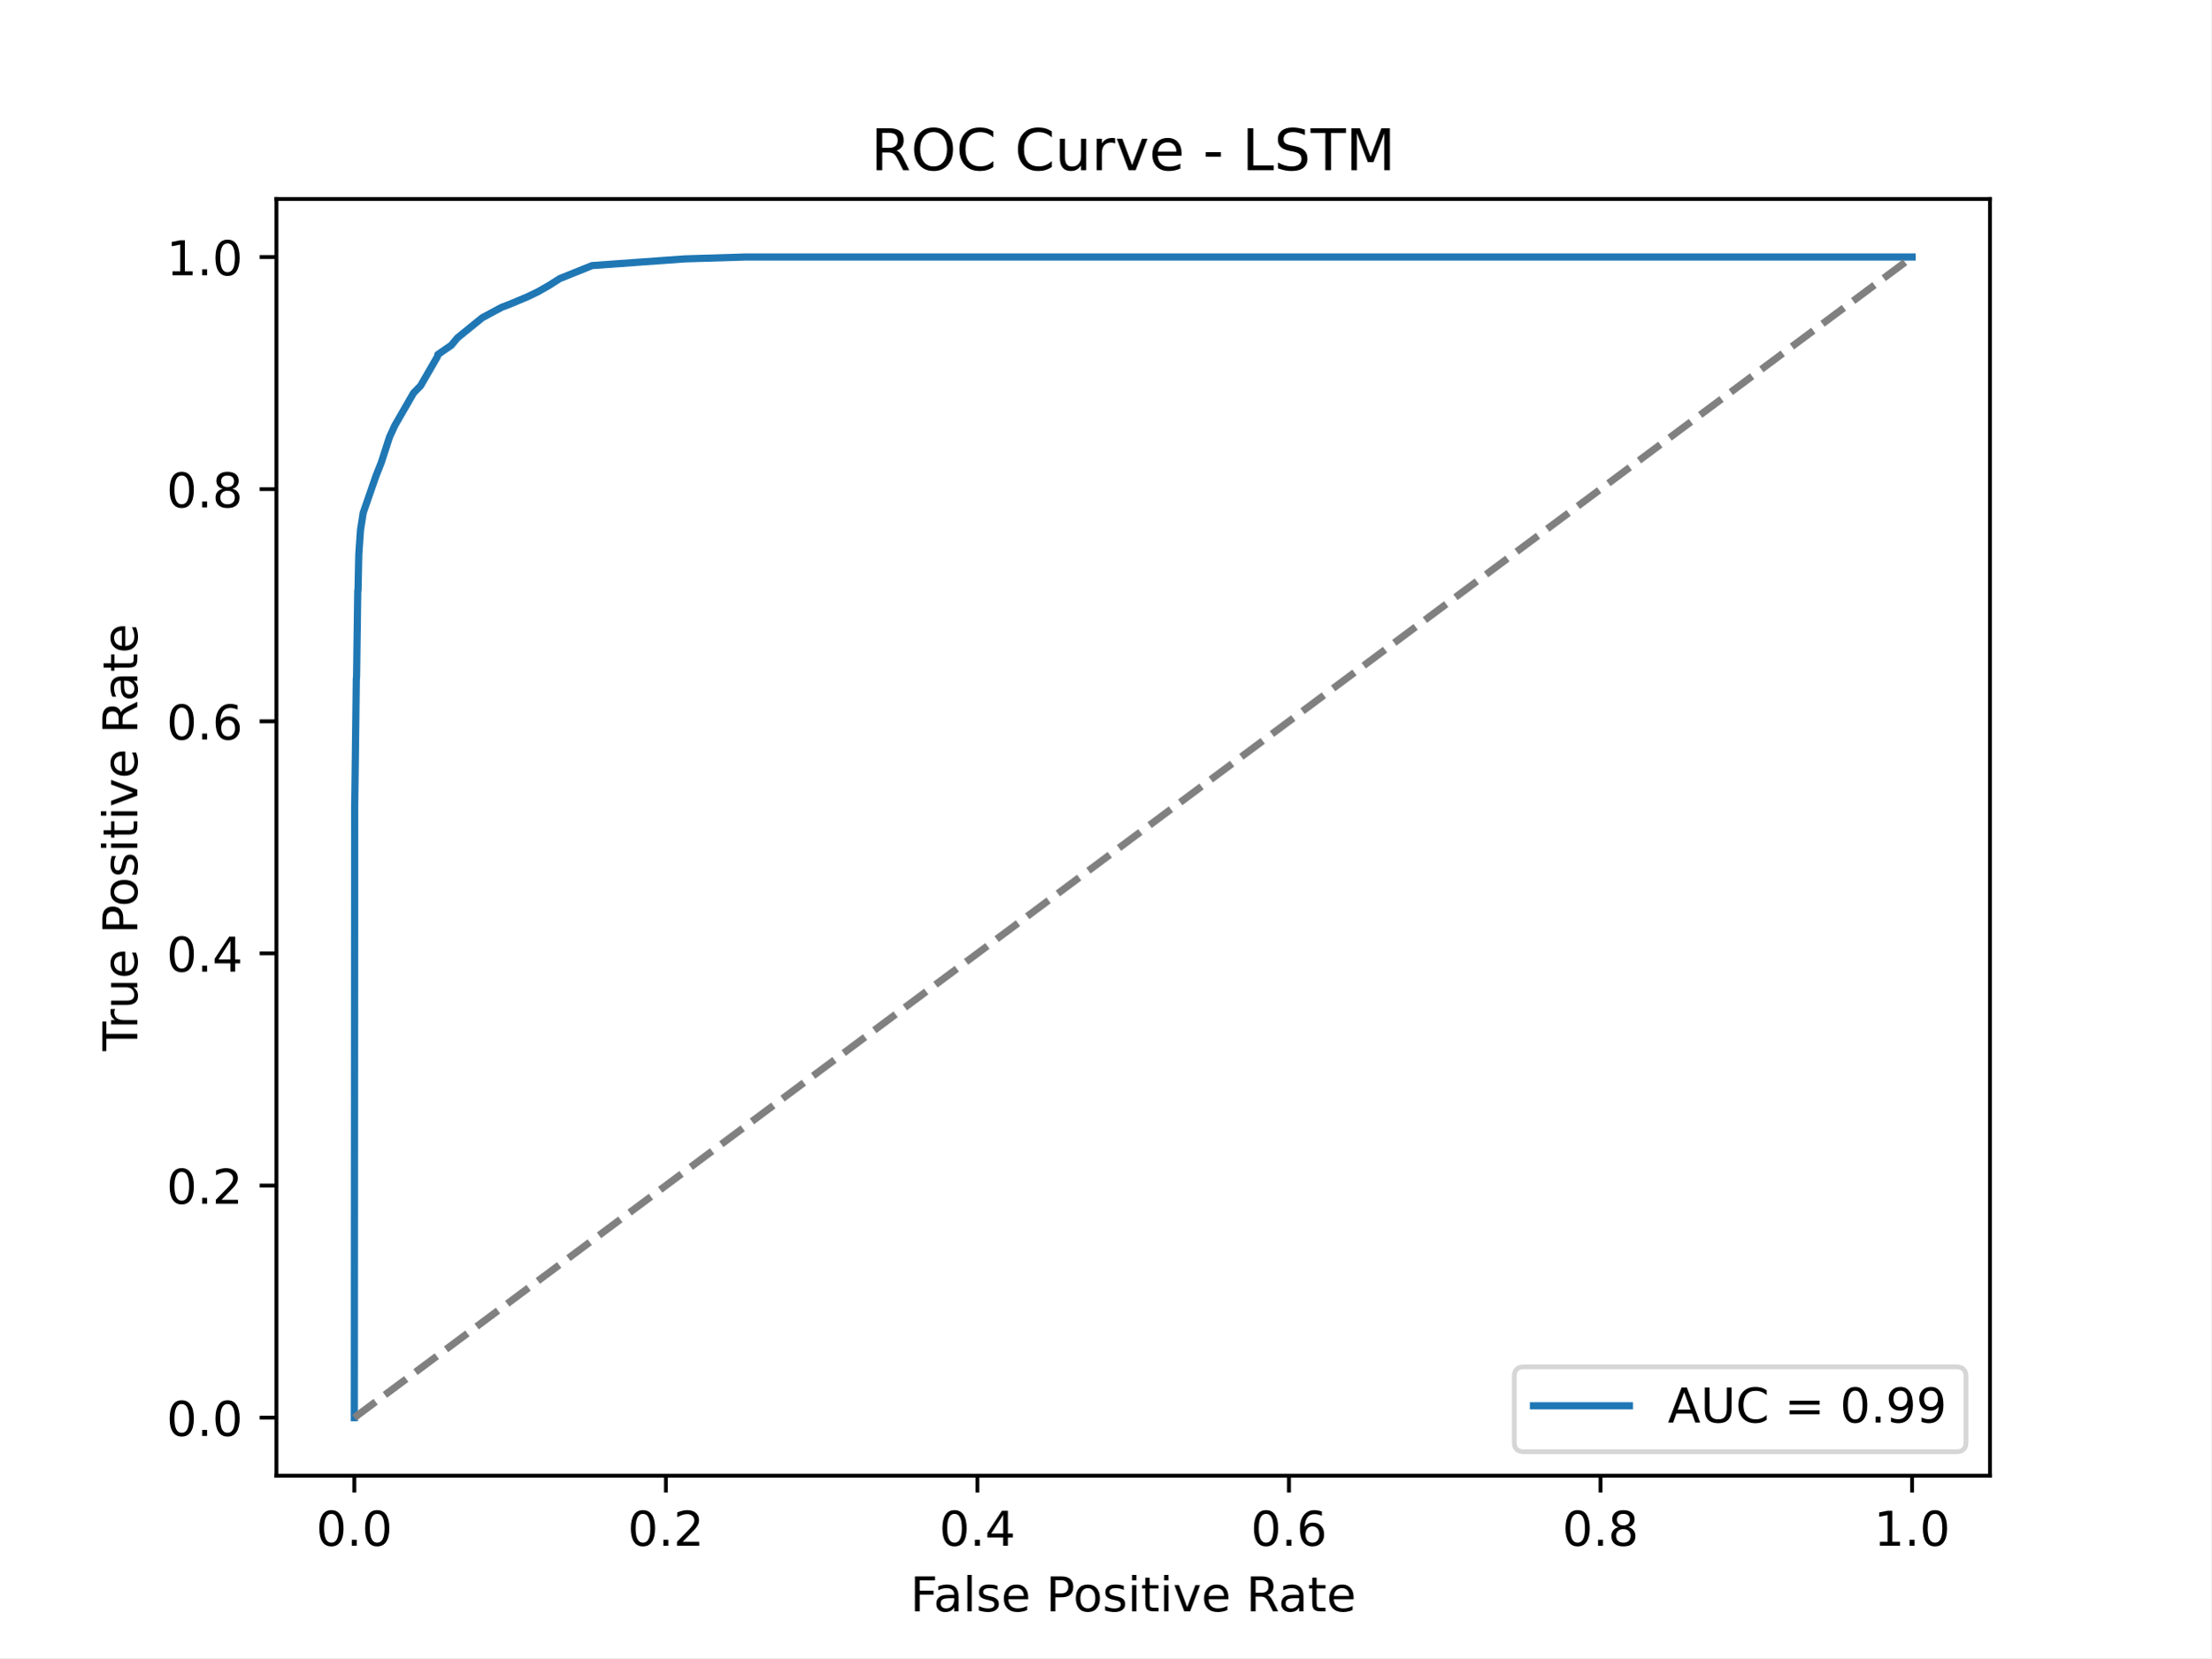
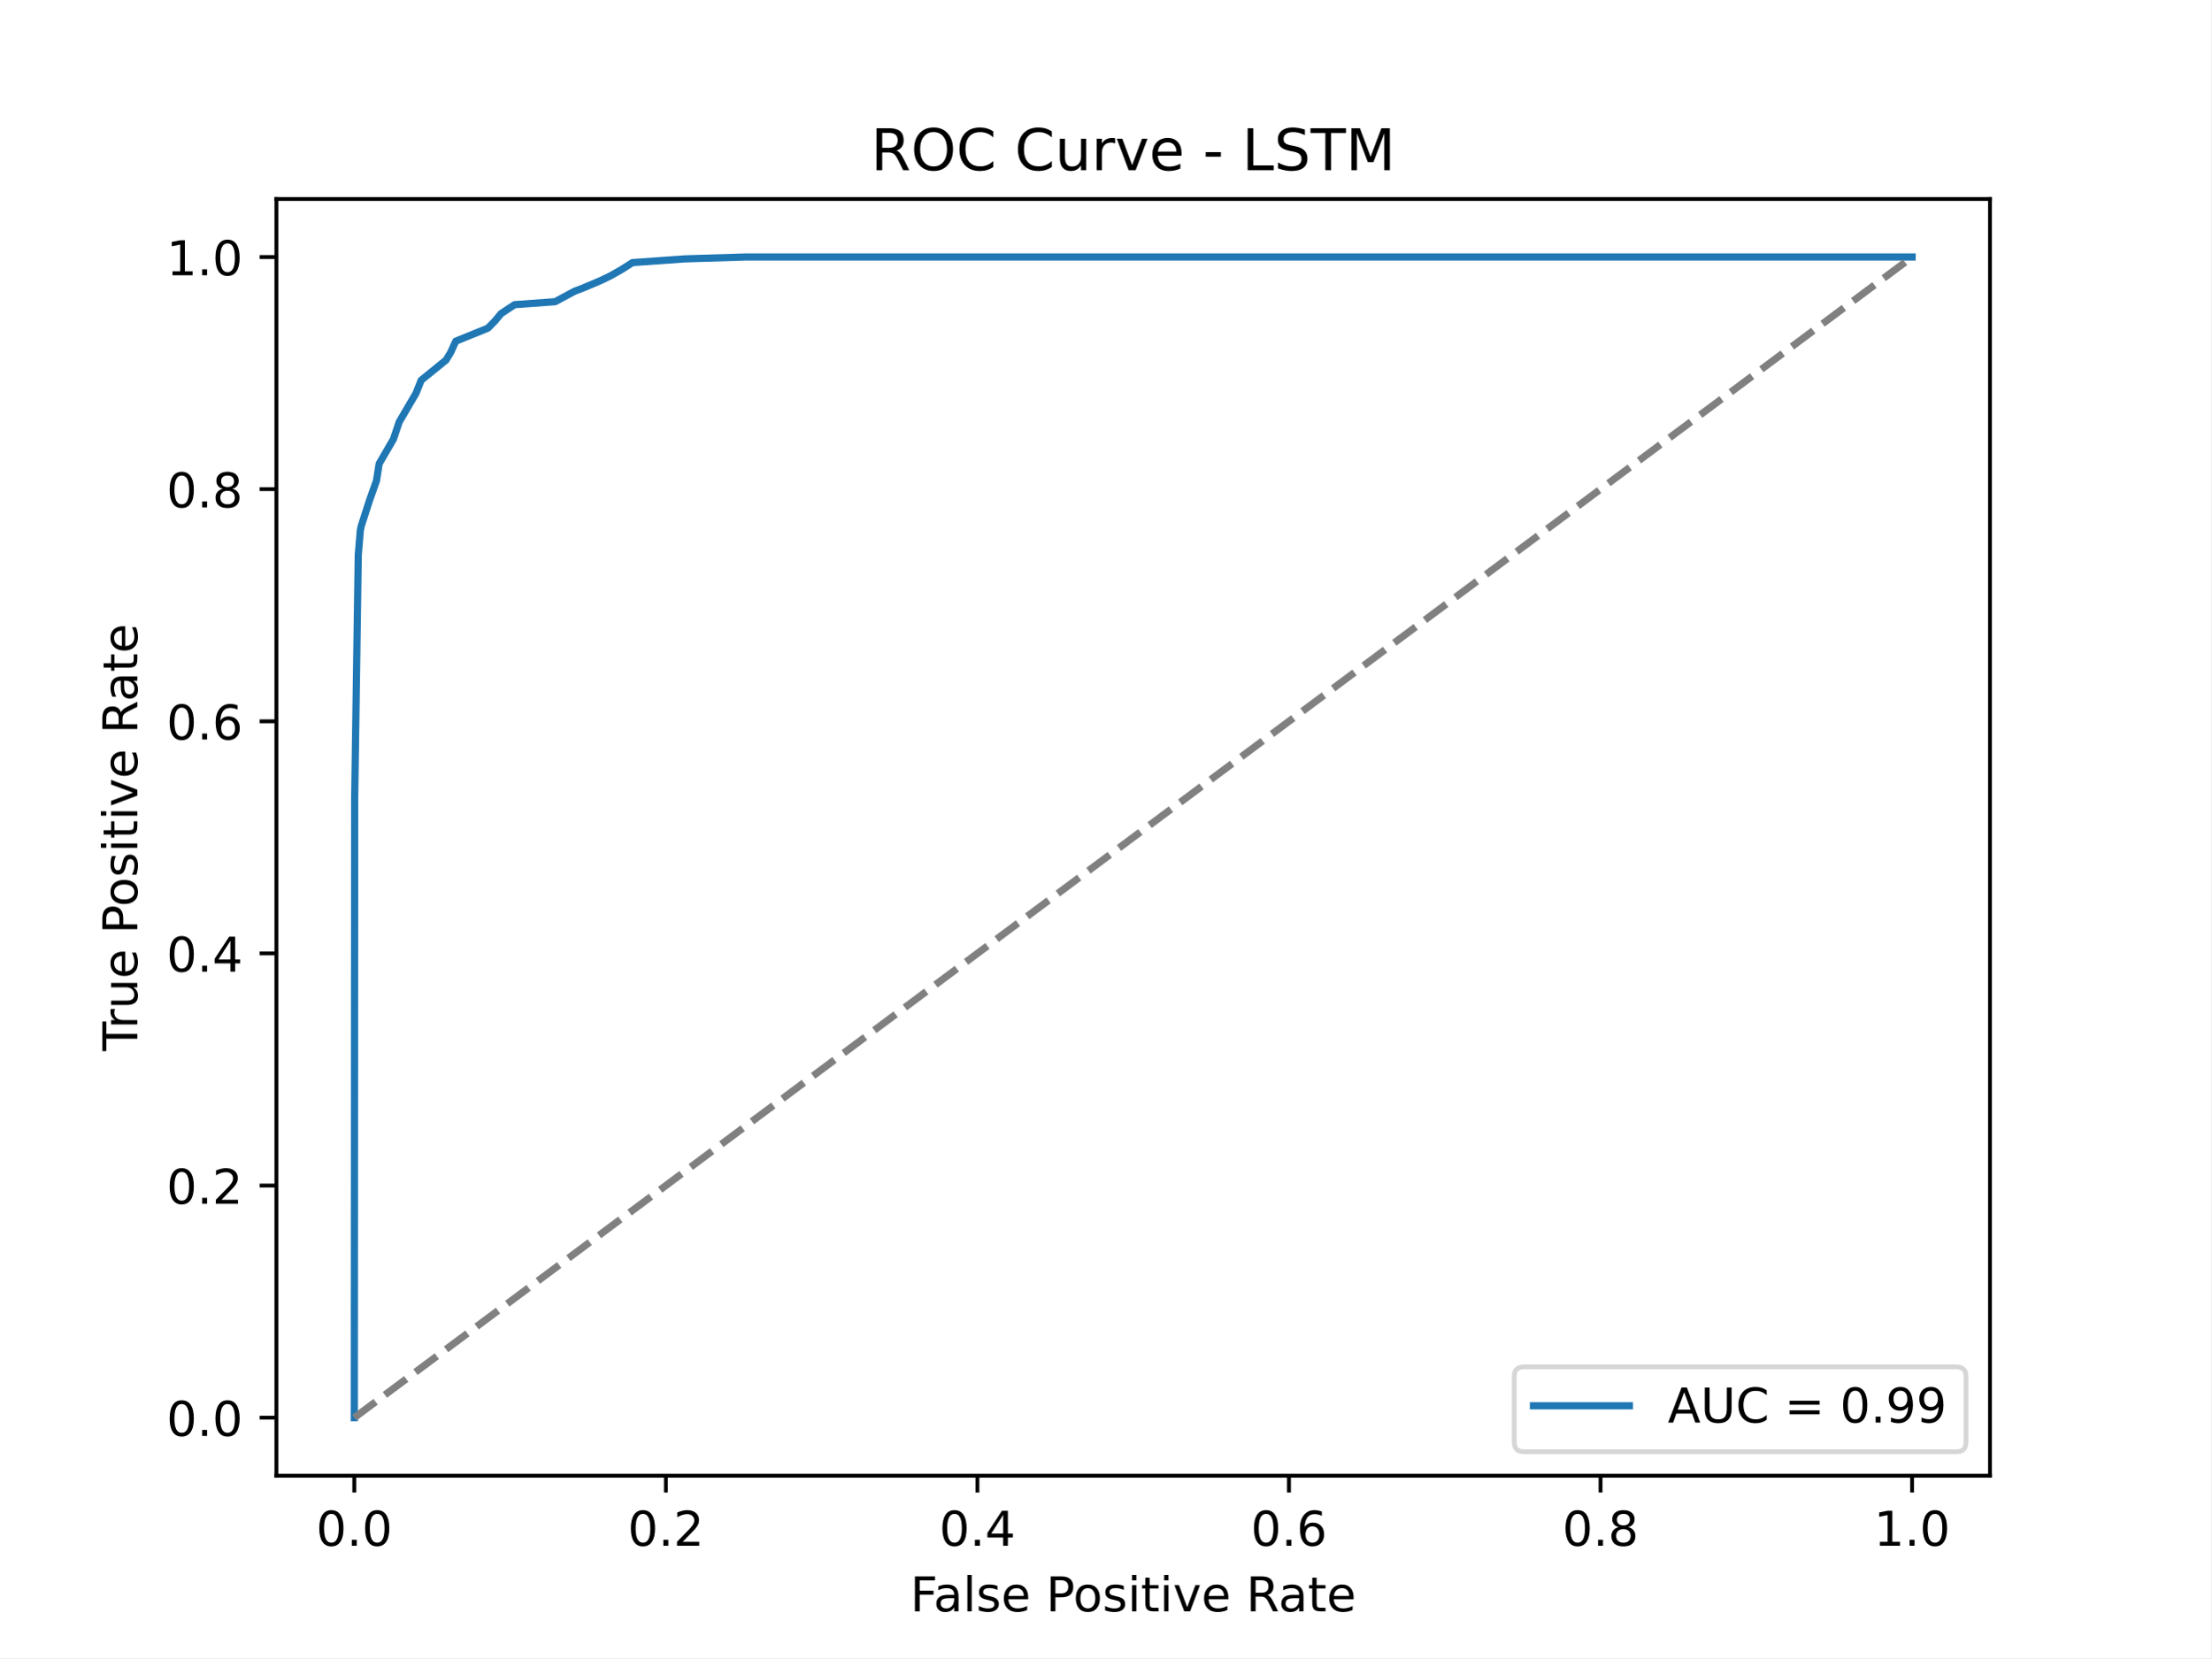
<svg xmlns="http://www.w3.org/2000/svg" xmlns:xlink="http://www.w3.org/1999/xlink" width="460.8pt" height="345.6pt" viewBox="0 0 460.8 345.6" version="1.1">
  <defs>
    <style type="text/css">*{stroke-linejoin: round; stroke-linecap: butt}</style>
  </defs>
  <g id="figure_1">
    <g id="patch_1">
      <path d="M 0 345.6  L 460.8 345.6  L 460.8 0  L 0 0  z " style="fill: #ffffff" />
    </g>
    <g id="axes_1">
      <g id="patch_2">
        <path d="M 57.6 307.584  L 414.72 307.584  L 414.72 41.472  L 57.6 41.472  z " style="fill: #ffffff" />
      </g>
      <g id="matplotlib.axis_1">
        <g id="xtick_1">
          <g id="line2d_1">
            <defs>
-               <path id="m48c59b5cc7" d="M 0 0  L 0 3.5  " style="stroke: #000000; stroke-width: 0.8" />
-             </defs>
-             <g>
-               <use xlink:href="#m48c59b5cc7" x="73.833" y="307.584" style="stroke: #000000; stroke-width: 0.8" />
+               <path id="m418518927e" d="M 0 0  L 0 3.5  " style="stroke: #000000; stroke-width: 0.8" />
+             </defs>
+             <g>
+               <use xlink:href="#m418518927e" x="73.833" y="307.584" style="stroke: #000000; stroke-width: 0.8" />
            </g>
          </g>
          <g id="text_1">
            <g transform="translate(65.88116 322.1824) scale(0.1 -0.1)">
              <defs>
                <path id="DejaVuSans-30" d="M 2034 4250  Q 1547 4250 1301 3770  Q 1056 3291 1056 2328  Q 1056 1369 1301 889  Q 1547 409 2034 409  Q 2525 409 2770 889  Q 3016 1369 3016 2328  Q 3016 3291 2770 3770  Q 2525 4250 2034 4250  z M 2034 4750  Q 2819 4750 3233 4129  Q 3647 3509 3647 2328  Q 3647 1150 3233 529  Q 2819 -91 2034 -91  Q 1250 -91 836 529  Q 422 1150 422 2328  Q 422 3509 836 4129  Q 1250 4750 2034 4750  z " transform="scale(0.015625)" />
                <path id="DejaVuSans-2e" d="M 684 794  L 1344 794  L 1344 0  L 684 0  L 684 794  z " transform="scale(0.015625)" />
              </defs>
              <use xlink:href="#DejaVuSans-30" />
              <use xlink:href="#DejaVuSans-2e" transform="translate(63.62305 0)" />
              <use xlink:href="#DejaVuSans-30" transform="translate(95.41016 0)" />
            </g>
          </g>
        </g>
        <g id="xtick_2">
          <g id="line2d_2">
            <g>
-               <use xlink:href="#m48c59b5cc7" x="138.764" y="307.584" style="stroke: #000000; stroke-width: 0.8" />
+               <use xlink:href="#m418518927e" x="138.764" y="307.584" style="stroke: #000000; stroke-width: 0.8" />
            </g>
          </g>
          <g id="text_2">
            <g transform="translate(130.8121 322.1824) scale(0.1 -0.1)">
              <defs>
                <path id="DejaVuSans-32" d="M 1228 531  L 3431 531  L 3431 0  L 469 0  L 469 531  Q 828 903 1448 1529  Q 2069 2156 2228 2338  Q 2531 2678 2651 2914  Q 2772 3150 2772 3378  Q 2772 3750 2511 3984  Q 2250 4219 1831 4219  Q 1534 4219 1204 4116  Q 875 4013 500 3803  L 500 4441  Q 881 4594 1212 4672  Q 1544 4750 1819 4750  Q 2544 4750 2975 4387  Q 3406 4025 3406 3419  Q 3406 3131 3298 2873  Q 3191 2616 2906 2266  Q 2828 2175 2409 1742  Q 1991 1309 1228 531  z " transform="scale(0.015625)" />
              </defs>
              <use xlink:href="#DejaVuSans-30" />
              <use xlink:href="#DejaVuSans-2e" transform="translate(63.62305 0)" />
              <use xlink:href="#DejaVuSans-32" transform="translate(95.41016 0)" />
            </g>
          </g>
        </g>
        <g id="xtick_3">
          <g id="line2d_3">
            <g>
-               <use xlink:href="#m48c59b5cc7" x="203.695" y="307.584" style="stroke: #000000; stroke-width: 0.8" />
+               <use xlink:href="#m418518927e" x="203.695" y="307.584" style="stroke: #000000; stroke-width: 0.8" />
            </g>
          </g>
          <g id="text_3">
            <g transform="translate(195.743 322.1824) scale(0.1 -0.1)">
              <defs>
                <path id="DejaVuSans-34" d="M 2419 4116  L 825 1625  L 2419 1625  L 2419 4116  z M 2253 4666  L 3047 4666  L 3047 1625  L 3713 1625  L 3713 1100  L 3047 1100  L 3047 0  L 2419 0  L 2419 1100  L 313 1100  L 313 1709  L 2253 4666  z " transform="scale(0.015625)" />
              </defs>
              <use xlink:href="#DejaVuSans-30" />
              <use xlink:href="#DejaVuSans-2e" transform="translate(63.62305 0)" />
              <use xlink:href="#DejaVuSans-34" transform="translate(95.41016 0)" />
            </g>
          </g>
        </g>
        <g id="xtick_4">
          <g id="line2d_4">
            <g>
-               <use xlink:href="#m48c59b5cc7" x="268.625" y="307.584" style="stroke: #000000; stroke-width: 0.8" />
+               <use xlink:href="#m418518927e" x="268.625" y="307.584" style="stroke: #000000; stroke-width: 0.8" />
            </g>
          </g>
          <g id="text_4">
            <g transform="translate(260.6739 322.1824) scale(0.1 -0.1)">
              <defs>
                <path id="DejaVuSans-36" d="M 2113 2584  Q 1688 2584 1439 2293  Q 1191 2003 1191 1497  Q 1191 994 1439 701  Q 1688 409 2113 409  Q 2538 409 2786 701  Q 3034 994 3034 1497  Q 3034 2003 2786 2293  Q 2538 2584 2113 2584  z M 3366 4563  L 3366 3988  Q 3128 4100 2886 4159  Q 2644 4219 2406 4219  Q 1781 4219 1451 3797  Q 1122 3375 1075 2522  Q 1259 2794 1537 2939  Q 1816 3084 2150 3084  Q 2853 3084 3261 2657  Q 3669 2231 3669 1497  Q 3669 778 3244 343  Q 2819 -91 2113 -91  Q 1303 -91 875 529  Q 447 1150 447 2328  Q 447 3434 972 4092  Q 1497 4750 2381 4750  Q 2619 4750 2861 4703  Q 3103 4656 3366 4563  z " transform="scale(0.015625)" />
              </defs>
              <use xlink:href="#DejaVuSans-30" />
              <use xlink:href="#DejaVuSans-2e" transform="translate(63.62305 0)" />
              <use xlink:href="#DejaVuSans-36" transform="translate(95.41016 0)" />
            </g>
          </g>
        </g>
        <g id="xtick_5">
          <g id="line2d_5">
            <g>
-               <use xlink:href="#m48c59b5cc7" x="333.556" y="307.584" style="stroke: #000000; stroke-width: 0.8" />
+               <use xlink:href="#m418518927e" x="333.556" y="307.584" style="stroke: #000000; stroke-width: 0.8" />
            </g>
          </g>
          <g id="text_5">
            <g transform="translate(325.6048 322.1824) scale(0.1 -0.1)">
              <defs>
                <path id="DejaVuSans-38" d="M 2034 2216  Q 1584 2216 1326 1975  Q 1069 1734 1069 1313  Q 1069 891 1326 650  Q 1584 409 2034 409  Q 2484 409 2743 651  Q 3003 894 3003 1313  Q 3003 1734 2745 1975  Q 2488 2216 2034 2216  z M 1403 2484  Q 997 2584 770 2862  Q 544 3141 544 3541  Q 544 4100 942 4425  Q 1341 4750 2034 4750  Q 2731 4750 3128 4425  Q 3525 4100 3525 3541  Q 3525 3141 3298 2862  Q 3072 2584 2669 2484  Q 3125 2378 3379 2068  Q 3634 1759 3634 1313  Q 3634 634 3220 271  Q 2806 -91 2034 -91  Q 1263 -91 848 271  Q 434 634 434 1313  Q 434 1759 690 2068  Q 947 2378 1403 2484  z M 1172 3481  Q 1172 3119 1398 2916  Q 1625 2713 2034 2713  Q 2441 2713 2670 2916  Q 2900 3119 2900 3481  Q 2900 3844 2670 4047  Q 2441 4250 2034 4250  Q 1625 4250 1398 4047  Q 1172 3844 1172 3481  z " transform="scale(0.015625)" />
              </defs>
              <use xlink:href="#DejaVuSans-30" />
              <use xlink:href="#DejaVuSans-2e" transform="translate(63.62305 0)" />
              <use xlink:href="#DejaVuSans-38" transform="translate(95.41016 0)" />
            </g>
          </g>
        </g>
        <g id="xtick_6">
          <g id="line2d_6">
            <g>
-               <use xlink:href="#m48c59b5cc7" x="398.487" y="307.584" style="stroke: #000000; stroke-width: 0.8" />
+               <use xlink:href="#m418518927e" x="398.487" y="307.584" style="stroke: #000000; stroke-width: 0.8" />
            </g>
          </g>
          <g id="text_6">
            <g transform="translate(390.5357 322.1824) scale(0.1 -0.1)">
              <defs>
                <path id="DejaVuSans-31" d="M 794 531  L 1825 531  L 1825 4091  L 703 3866  L 703 4441  L 1819 4666  L 2450 4666  L 2450 531  L 3481 531  L 3481 0  L 794 0  L 794 531  z " transform="scale(0.015625)" />
              </defs>
              <use xlink:href="#DejaVuSans-31" />
              <use xlink:href="#DejaVuSans-2e" transform="translate(63.62305 0)" />
              <use xlink:href="#DejaVuSans-30" transform="translate(95.41016 0)" />
            </g>
          </g>
        </g>
        <g id="text_7">
          <g transform="translate(189.6936 335.8606) scale(0.1 -0.1)">
            <defs>
              <path id="DejaVuSans-46" d="M 628 4666  L 3309 4666  L 3309 4134  L 1259 4134  L 1259 2759  L 3109 2759  L 3109 2228  L 1259 2228  L 1259 0  L 628 0  L 628 4666  z " transform="scale(0.015625)" />
              <path id="DejaVuSans-61" d="M 2194 1759  Q 1497 1759 1228 1600  Q 959 1441 959 1056  Q 959 750 1161 570  Q 1363 391 1709 391  Q 2188 391 2477 730  Q 2766 1069 2766 1631  L 2766 1759  L 2194 1759  z M 3341 1997  L 3341 0  L 2766 0  L 2766 531  Q 2569 213 2275 61  Q 1981 -91 1556 -91  Q 1019 -91 701 211  Q 384 513 384 1019  Q 384 1609 779 1909  Q 1175 2209 1959 2209  L 2766 2209  L 2766 2266  Q 2766 2663 2505 2880  Q 2244 3097 1772 3097  Q 1472 3097 1187 3025  Q 903 2953 641 2809  L 641 3341  Q 956 3463 1253 3523  Q 1550 3584 1831 3584  Q 2591 3584 2966 3190  Q 3341 2797 3341 1997  z " transform="scale(0.015625)" />
              <path id="DejaVuSans-6c" d="M 603 4863  L 1178 4863  L 1178 0  L 603 0  L 603 4863  z " transform="scale(0.015625)" />
              <path id="DejaVuSans-73" d="M 2834 3397  L 2834 2853  Q 2591 2978 2328 3040  Q 2066 3103 1784 3103  Q 1356 3103 1142 2972  Q 928 2841 928 2578  Q 928 2378 1081 2264  Q 1234 2150 1697 2047  L 1894 2003  Q 2506 1872 2764 1633  Q 3022 1394 3022 966  Q 3022 478 2636 193  Q 2250 -91 1575 -91  Q 1294 -91 989 -36  Q 684 19 347 128  L 347 722  Q 666 556 975 473  Q 1284 391 1588 391  Q 1994 391 2212 530  Q 2431 669 2431 922  Q 2431 1156 2273 1281  Q 2116 1406 1581 1522  L 1381 1569  Q 847 1681 609 1914  Q 372 2147 372 2553  Q 372 3047 722 3315  Q 1072 3584 1716 3584  Q 2034 3584 2315 3537  Q 2597 3491 2834 3397  z " transform="scale(0.015625)" />
              <path id="DejaVuSans-65" d="M 3597 1894  L 3597 1613  L 953 1613  Q 991 1019 1311 708  Q 1631 397 2203 397  Q 2534 397 2845 478  Q 3156 559 3463 722  L 3463 178  Q 3153 47 2828 -22  Q 2503 -91 2169 -91  Q 1331 -91 842 396  Q 353 884 353 1716  Q 353 2575 817 3079  Q 1281 3584 2069 3584  Q 2775 3584 3186 3129  Q 3597 2675 3597 1894  z M 3022 2063  Q 3016 2534 2758 2815  Q 2500 3097 2075 3097  Q 1594 3097 1305 2825  Q 1016 2553 972 2059  L 3022 2063  z " transform="scale(0.015625)" />
              <path id="DejaVuSans-20" transform="scale(0.015625)" />
              <path id="DejaVuSans-50" d="M 1259 4147  L 1259 2394  L 2053 2394  Q 2494 2394 2734 2622  Q 2975 2850 2975 3272  Q 2975 3691 2734 3919  Q 2494 4147 2053 4147  L 1259 4147  z M 628 4666  L 2053 4666  Q 2838 4666 3239 4311  Q 3641 3956 3641 3272  Q 3641 2581 3239 2228  Q 2838 1875 2053 1875  L 1259 1875  L 1259 0  L 628 0  L 628 4666  z " transform="scale(0.015625)" />
              <path id="DejaVuSans-6f" d="M 1959 3097  Q 1497 3097 1228 2736  Q 959 2375 959 1747  Q 959 1119 1226 758  Q 1494 397 1959 397  Q 2419 397 2687 759  Q 2956 1122 2956 1747  Q 2956 2369 2687 2733  Q 2419 3097 1959 3097  z M 1959 3584  Q 2709 3584 3137 3096  Q 3566 2609 3566 1747  Q 3566 888 3137 398  Q 2709 -91 1959 -91  Q 1206 -91 779 398  Q 353 888 353 1747  Q 353 2609 779 3096  Q 1206 3584 1959 3584  z " transform="scale(0.015625)" />
              <path id="DejaVuSans-69" d="M 603 3500  L 1178 3500  L 1178 0  L 603 0  L 603 3500  z M 603 4863  L 1178 4863  L 1178 4134  L 603 4134  L 603 4863  z " transform="scale(0.015625)" />
              <path id="DejaVuSans-74" d="M 1172 4494  L 1172 3500  L 2356 3500  L 2356 3053  L 1172 3053  L 1172 1153  Q 1172 725 1289 603  Q 1406 481 1766 481  L 2356 481  L 2356 0  L 1766 0  Q 1100 0 847 248  Q 594 497 594 1153  L 594 3053  L 172 3053  L 172 3500  L 594 3500  L 594 4494  L 1172 4494  z " transform="scale(0.015625)" />
              <path id="DejaVuSans-76" d="M 191 3500  L 800 3500  L 1894 563  L 2988 3500  L 3597 3500  L 2284 0  L 1503 0  L 191 3500  z " transform="scale(0.015625)" />
              <path id="DejaVuSans-52" d="M 2841 2188  Q 3044 2119 3236 1894  Q 3428 1669 3622 1275  L 4263 0  L 3584 0  L 2988 1197  Q 2756 1666 2539 1819  Q 2322 1972 1947 1972  L 1259 1972  L 1259 0  L 628 0  L 628 4666  L 2053 4666  Q 2853 4666 3247 4331  Q 3641 3997 3641 3322  Q 3641 2881 3436 2590  Q 3231 2300 2841 2188  z M 1259 4147  L 1259 2491  L 2053 2491  Q 2509 2491 2742 2702  Q 2975 2913 2975 3322  Q 2975 3731 2742 3939  Q 2509 4147 2053 4147  L 1259 4147  z " transform="scale(0.015625)" />
            </defs>
            <use xlink:href="#DejaVuSans-46" />
            <use xlink:href="#DejaVuSans-61" transform="translate(48.39453 0)" />
            <use xlink:href="#DejaVuSans-6c" transform="translate(109.6738 0)" />
            <use xlink:href="#DejaVuSans-73" transform="translate(137.457 0)" />
            <use xlink:href="#DejaVuSans-65" transform="translate(189.5566 0)" />
            <use xlink:href="#DejaVuSans-20" transform="translate(251.0801 0)" />
            <use xlink:href="#DejaVuSans-50" transform="translate(282.8672 0)" />
            <use xlink:href="#DejaVuSans-6f" transform="translate(339.5449 0)" />
            <use xlink:href="#DejaVuSans-73" transform="translate(400.7266 0)" />
            <use xlink:href="#DejaVuSans-69" transform="translate(452.8262 0)" />
            <use xlink:href="#DejaVuSans-74" transform="translate(480.6094 0)" />
            <use xlink:href="#DejaVuSans-69" transform="translate(519.8184 0)" />
            <use xlink:href="#DejaVuSans-76" transform="translate(547.6016 0)" />
            <use xlink:href="#DejaVuSans-65" transform="translate(606.7812 0)" />
            <use xlink:href="#DejaVuSans-20" transform="translate(668.3047 0)" />
            <use xlink:href="#DejaVuSans-52" transform="translate(700.0918 0)" />
            <use xlink:href="#DejaVuSans-61" transform="translate(767.3242 0)" />
            <use xlink:href="#DejaVuSans-74" transform="translate(828.6035 0)" />
            <use xlink:href="#DejaVuSans-65" transform="translate(867.8125 0)" />
          </g>
        </g>
      </g>
      <g id="matplotlib.axis_2">
        <g id="ytick_1">
          <g id="line2d_7">
            <defs>
-               <path id="m9bcc791abd" d="M 0 0  L -3.5 0  " style="stroke: #000000; stroke-width: 0.8" />
-             </defs>
-             <g>
-               <use xlink:href="#m9bcc791abd" x="57.6" y="295.488" style="stroke: #000000; stroke-width: 0.8" />
+               <path id="m60ed3f2d01" d="M 0 0  L -3.5 0  " style="stroke: #000000; stroke-width: 0.8" />
+             </defs>
+             <g>
+               <use xlink:href="#m60ed3f2d01" x="57.6" y="295.488" style="stroke: #000000; stroke-width: 0.8" />
            </g>
          </g>
          <g id="text_8">
            <g transform="translate(34.69687 299.2872) scale(0.1 -0.1)">
              <use xlink:href="#DejaVuSans-30" />
              <use xlink:href="#DejaVuSans-2e" transform="translate(63.62305 0)" />
              <use xlink:href="#DejaVuSans-30" transform="translate(95.41016 0)" />
            </g>
          </g>
        </g>
        <g id="ytick_2">
          <g id="line2d_8">
            <g>
-               <use xlink:href="#m9bcc791abd" x="57.6" y="247.104" style="stroke: #000000; stroke-width: 0.8" />
+               <use xlink:href="#m60ed3f2d01" x="57.6" y="247.104" style="stroke: #000000; stroke-width: 0.8" />
            </g>
          </g>
          <g id="text_9">
            <g transform="translate(34.69687 250.9032) scale(0.1 -0.1)">
              <use xlink:href="#DejaVuSans-30" />
              <use xlink:href="#DejaVuSans-2e" transform="translate(63.62305 0)" />
              <use xlink:href="#DejaVuSans-32" transform="translate(95.41016 0)" />
            </g>
          </g>
        </g>
        <g id="ytick_3">
          <g id="line2d_9">
            <g>
-               <use xlink:href="#m9bcc791abd" x="57.6" y="198.72" style="stroke: #000000; stroke-width: 0.8" />
+               <use xlink:href="#m60ed3f2d01" x="57.6" y="198.72" style="stroke: #000000; stroke-width: 0.8" />
            </g>
          </g>
          <g id="text_10">
            <g transform="translate(34.69687 202.5192) scale(0.1 -0.1)">
              <use xlink:href="#DejaVuSans-30" />
              <use xlink:href="#DejaVuSans-2e" transform="translate(63.62305 0)" />
              <use xlink:href="#DejaVuSans-34" transform="translate(95.41016 0)" />
            </g>
          </g>
        </g>
        <g id="ytick_4">
          <g id="line2d_10">
            <g>
-               <use xlink:href="#m9bcc791abd" x="57.6" y="150.336" style="stroke: #000000; stroke-width: 0.8" />
+               <use xlink:href="#m60ed3f2d01" x="57.6" y="150.336" style="stroke: #000000; stroke-width: 0.8" />
            </g>
          </g>
          <g id="text_11">
            <g transform="translate(34.69687 154.1352) scale(0.1 -0.1)">
              <use xlink:href="#DejaVuSans-30" />
              <use xlink:href="#DejaVuSans-2e" transform="translate(63.62305 0)" />
              <use xlink:href="#DejaVuSans-36" transform="translate(95.41016 0)" />
            </g>
          </g>
        </g>
        <g id="ytick_5">
          <g id="line2d_11">
            <g>
-               <use xlink:href="#m9bcc791abd" x="57.6" y="101.952" style="stroke: #000000; stroke-width: 0.8" />
+               <use xlink:href="#m60ed3f2d01" x="57.6" y="101.952" style="stroke: #000000; stroke-width: 0.8" />
            </g>
          </g>
          <g id="text_12">
            <g transform="translate(34.69687 105.7512) scale(0.1 -0.1)">
              <use xlink:href="#DejaVuSans-30" />
              <use xlink:href="#DejaVuSans-2e" transform="translate(63.62305 0)" />
              <use xlink:href="#DejaVuSans-38" transform="translate(95.41016 0)" />
            </g>
          </g>
        </g>
        <g id="ytick_6">
          <g id="line2d_12">
            <g>
-               <use xlink:href="#m9bcc791abd" x="57.6" y="53.568" style="stroke: #000000; stroke-width: 0.8" />
+               <use xlink:href="#m60ed3f2d01" x="57.6" y="53.568" style="stroke: #000000; stroke-width: 0.8" />
            </g>
          </g>
          <g id="text_13">
            <g transform="translate(34.69687 57.36722) scale(0.1 -0.1)">
              <use xlink:href="#DejaVuSans-31" />
              <use xlink:href="#DejaVuSans-2e" transform="translate(63.62305 0)" />
              <use xlink:href="#DejaVuSans-30" transform="translate(95.41016 0)" />
            </g>
          </g>
        </g>
        <g id="text_14">
          <g transform="translate(28.61719 219.0577) rotate(-90) scale(0.1 -0.1)">
            <defs>
              <path id="DejaVuSans-54" d="M -19 4666  L 3928 4666  L 3928 4134  L 2272 4134  L 2272 0  L 1638 0  L 1638 4134  L -19 4134  L -19 4666  z " transform="scale(0.015625)" />
              <path id="DejaVuSans-72" d="M 2631 2963  Q 2534 3019 2420 3045  Q 2306 3072 2169 3072  Q 1681 3072 1420 2755  Q 1159 2438 1159 1844  L 1159 0  L 581 0  L 581 3500  L 1159 3500  L 1159 2956  Q 1341 3275 1631 3429  Q 1922 3584 2338 3584  Q 2397 3584 2469 3576  Q 2541 3569 2628 3553  L 2631 2963  z " transform="scale(0.015625)" />
              <path id="DejaVuSans-75" d="M 544 1381  L 544 3500  L 1119 3500  L 1119 1403  Q 1119 906 1312 657  Q 1506 409 1894 409  Q 2359 409 2629 706  Q 2900 1003 2900 1516  L 2900 3500  L 3475 3500  L 3475 0  L 2900 0  L 2900 538  Q 2691 219 2414 64  Q 2138 -91 1772 -91  Q 1169 -91 856 284  Q 544 659 544 1381  z M 1991 3584  L 1991 3584  z " transform="scale(0.015625)" />
            </defs>
            <use xlink:href="#DejaVuSans-54" />
            <use xlink:href="#DejaVuSans-72" transform="translate(46.33398 0)" />
            <use xlink:href="#DejaVuSans-75" transform="translate(87.44727 0)" />
            <use xlink:href="#DejaVuSans-65" transform="translate(150.8262 0)" />
            <use xlink:href="#DejaVuSans-20" transform="translate(212.3496 0)" />
            <use xlink:href="#DejaVuSans-50" transform="translate(244.1367 0)" />
            <use xlink:href="#DejaVuSans-6f" transform="translate(300.8145 0)" />
            <use xlink:href="#DejaVuSans-73" transform="translate(361.9961 0)" />
            <use xlink:href="#DejaVuSans-69" transform="translate(414.0957 0)" />
            <use xlink:href="#DejaVuSans-74" transform="translate(441.8789 0)" />
            <use xlink:href="#DejaVuSans-69" transform="translate(481.0879 0)" />
            <use xlink:href="#DejaVuSans-76" transform="translate(508.8711 0)" />
            <use xlink:href="#DejaVuSans-65" transform="translate(568.0508 0)" />
            <use xlink:href="#DejaVuSans-20" transform="translate(629.5742 0)" />
            <use xlink:href="#DejaVuSans-52" transform="translate(661.3613 0)" />
            <use xlink:href="#DejaVuSans-61" transform="translate(728.5938 0)" />
            <use xlink:href="#DejaVuSans-74" transform="translate(789.873 0)" />
            <use xlink:href="#DejaVuSans-65" transform="translate(829.082 0)" />
          </g>
        </g>
      </g>
      <g id="line2d_13">
-         <path d="M 73.833 295.488  L 73.912 168.047  L 74.043 158.501  L 74.254 141.504  L 74.307 141.116  L 74.557 123.109  L 74.609 123.109  L 74.767 115.581  L 75.122 110.458  L 75.688 106.888  L 78.347 99.204  L 79.426 96.488  L 81.163 91.133  L 82.255 88.727  L 86.19 81.897  L 87.638 80.422  L 91.178 74.291  L 91.231 73.903  L 94.047 71.962  L 95.337 70.41  L 100.509 66.219  L 104.549 64.046  L 106.378 63.347  L 110.063 61.795  L 112.143 60.786  L 114.459 59.467  L 116.644 58.07  L 123.382 55.353  L 142.662 53.956  L 155.256 53.568  L 398.487 53.568  L 398.487 53.568  " clip-path="url(#p58496f5866)" style="fill: none; stroke: #1f77b4; stroke-width: 1.5; stroke-linecap: square" />
+         <path d="M 73.833 295.488  L 73.912 166.417  L 74.662 115.658  L 75.083 110.614  L 75.267 109.682  L 76.991 104.327  L 78.452 100.213  L 79.018 96.643  L 81.992 91.521  L 83.19 87.951  L 86.69 81.974  L 87.77 79.258  L 92.929 75.067  L 93.889 73.515  L 94.982 71.109  L 101.68 68.392  L 103.128 66.917  L 104.418 65.365  L 107.234 63.502  L 115.683 62.882  L 119.723 60.708  L 121.552 60.01  L 125.224 58.458  L 127.304 57.449  L 129.62 56.129  L 131.804 54.732  L 142.662 53.956  L 155.256 53.568  L 398.487 53.568  L 398.487 53.568  " clip-path="url(#p15531f4ac2)" style="fill: none; stroke: #1f77b4; stroke-width: 1.5; stroke-linecap: square" />
      </g>
      <g id="line2d_14">
-         <path d="M 73.833 295.488  L 398.487 53.568  " clip-path="url(#p58496f5866)" style="fill: none; stroke-dasharray: 5.55,2.4; stroke-dashoffset: 0; stroke: #808080; stroke-width: 1.5" />
+         <path d="M 73.833 295.488  L 398.487 53.568  " clip-path="url(#p15531f4ac2)" style="fill: none; stroke-dasharray: 5.55,2.4; stroke-dashoffset: 0; stroke: #808080; stroke-width: 1.5" />
      </g>
      <g id="patch_3">
        <path d="M 57.6 307.584  L 57.6 41.472  " style="fill: none; stroke: #000000; stroke-width: 0.8; stroke-linejoin: miter; stroke-linecap: square" />
      </g>
      <g id="patch_4">
        <path d="M 414.72 307.584  L 414.72 41.472  " style="fill: none; stroke: #000000; stroke-width: 0.8; stroke-linejoin: miter; stroke-linecap: square" />
      </g>
      <g id="patch_5">
        <path d="M 57.6 307.584  L 414.72 307.584  " style="fill: none; stroke: #000000; stroke-width: 0.8; stroke-linejoin: miter; stroke-linecap: square" />
      </g>
      <g id="patch_6">
        <path d="M 57.6 41.472  L 414.72 41.472  " style="fill: none; stroke: #000000; stroke-width: 0.8; stroke-linejoin: miter; stroke-linecap: square" />
      </g>
      <g id="text_15">
        <g transform="translate(181.4972 35.472) scale(0.12 -0.12)">
          <defs>
            <path id="DejaVuSans-4f" d="M 2522 4238  Q 1834 4238 1429 3725  Q 1025 3213 1025 2328  Q 1025 1447 1429 934  Q 1834 422 2522 422  Q 3209 422 3611 934  Q 4013 1447 4013 2328  Q 4013 3213 3611 3725  Q 3209 4238 2522 4238  z M 2522 4750  Q 3503 4750 4090 4092  Q 4678 3434 4678 2328  Q 4678 1225 4090 567  Q 3503 -91 2522 -91  Q 1538 -91 948 565  Q 359 1222 359 2328  Q 359 3434 948 4092  Q 1538 4750 2522 4750  z " transform="scale(0.015625)" />
            <path id="DejaVuSans-43" d="M 4122 4306  L 4122 3641  Q 3803 3938 3442 4084  Q 3081 4231 2675 4231  Q 1875 4231 1450 3742  Q 1025 3253 1025 2328  Q 1025 1406 1450 917  Q 1875 428 2675 428  Q 3081 428 3442 575  Q 3803 722 4122 1019  L 4122 359  Q 3791 134 3420 21  Q 3050 -91 2638 -91  Q 1578 -91 968 557  Q 359 1206 359 2328  Q 359 3453 968 4101  Q 1578 4750 2638 4750  Q 3056 4750 3426 4639  Q 3797 4528 4122 4306  z " transform="scale(0.015625)" />
            <path id="DejaVuSans-2d" d="M 313 2009  L 1997 2009  L 1997 1497  L 313 1497  L 313 2009  z " transform="scale(0.015625)" />
            <path id="DejaVuSans-4c" d="M 628 4666  L 1259 4666  L 1259 531  L 3531 531  L 3531 0  L 628 0  L 628 4666  z " transform="scale(0.015625)" />
            <path id="DejaVuSans-53" d="M 3425 4513  L 3425 3897  Q 3066 4069 2747 4153  Q 2428 4238 2131 4238  Q 1616 4238 1336 4038  Q 1056 3838 1056 3469  Q 1056 3159 1242 3001  Q 1428 2844 1947 2747  L 2328 2669  Q 3034 2534 3370 2195  Q 3706 1856 3706 1288  Q 3706 609 3251 259  Q 2797 -91 1919 -91  Q 1588 -91 1214 -16  Q 841 59 441 206  L 441 856  Q 825 641 1194 531  Q 1563 422 1919 422  Q 2459 422 2753 634  Q 3047 847 3047 1241  Q 3047 1584 2836 1778  Q 2625 1972 2144 2069  L 1759 2144  Q 1053 2284 737 2584  Q 422 2884 422 3419  Q 422 4038 858 4394  Q 1294 4750 2059 4750  Q 2388 4750 2728 4690  Q 3069 4631 3425 4513  z " transform="scale(0.015625)" />
            <path id="DejaVuSans-4d" d="M 628 4666  L 1569 4666  L 2759 1491  L 3956 4666  L 4897 4666  L 4897 0  L 4281 0  L 4281 4097  L 3078 897  L 2444 897  L 1241 4097  L 1241 0  L 628 0  L 628 4666  z " transform="scale(0.015625)" />
          </defs>
          <use xlink:href="#DejaVuSans-52" />
          <use xlink:href="#DejaVuSans-4f" transform="translate(69.48242 0)" />
          <use xlink:href="#DejaVuSans-43" transform="translate(148.1934 0)" />
          <use xlink:href="#DejaVuSans-20" transform="translate(218.0176 0)" />
          <use xlink:href="#DejaVuSans-43" transform="translate(249.8047 0)" />
          <use xlink:href="#DejaVuSans-75" transform="translate(319.6289 0)" />
          <use xlink:href="#DejaVuSans-72" transform="translate(383.0078 0)" />
          <use xlink:href="#DejaVuSans-76" transform="translate(424.1211 0)" />
          <use xlink:href="#DejaVuSans-65" transform="translate(483.3008 0)" />
          <use xlink:href="#DejaVuSans-20" transform="translate(544.8242 0)" />
          <use xlink:href="#DejaVuSans-2d" transform="translate(576.6113 0)" />
          <use xlink:href="#DejaVuSans-20" transform="translate(612.6953 0)" />
          <use xlink:href="#DejaVuSans-4c" transform="translate(644.4824 0)" />
          <use xlink:href="#DejaVuSans-53" transform="translate(700.1953 0)" />
          <use xlink:href="#DejaVuSans-54" transform="translate(763.6719 0)" />
          <use xlink:href="#DejaVuSans-4d" transform="translate(824.7559 0)" />
        </g>
      </g>
      <g id="legend_1">
        <g id="patch_7">
          <path d="M 317.576 302.584  L 407.72 302.584  Q 409.72 302.584 409.72 300.584  L 409.72 286.906  Q 409.72 284.906 407.72 284.906  L 317.576 284.906  Q 315.576 284.906 315.576 286.906  L 315.576 300.584  Q 315.576 302.584 317.576 302.584  z " style="fill: #ffffff; opacity: 0.8; stroke: #cccccc; stroke-linejoin: miter" />
        </g>
        <g id="line2d_15">
          <path d="M 319.576 293.004  L 329.576 293.004  L 339.576 293.004  " style="fill: none; stroke: #1f77b4; stroke-width: 1.5; stroke-linecap: square" />
        </g>
        <g id="text_16">
          <g transform="translate(347.5763 296.5043) scale(0.1 -0.1)">
            <defs>
              <path id="DejaVuSans-41" d="M 2188 4044  L 1331 1722  L 3047 1722  L 2188 4044  z M 1831 4666  L 2547 4666  L 4325 0  L 3669 0  L 3244 1197  L 1141 1197  L 716 0  L 50 0  L 1831 4666  z " transform="scale(0.015625)" />
              <path id="DejaVuSans-55" d="M 556 4666  L 1191 4666  L 1191 1831  Q 1191 1081 1462 751  Q 1734 422 2344 422  Q 2950 422 3222 751  Q 3494 1081 3494 1831  L 3494 4666  L 4128 4666  L 4128 1753  Q 4128 841 3676 375  Q 3225 -91 2344 -91  Q 1459 -91 1007 375  Q 556 841 556 1753  L 556 4666  z " transform="scale(0.015625)" />
              <path id="DejaVuSans-3d" d="M 678 2906  L 4684 2906  L 4684 2381  L 678 2381  L 678 2906  z M 678 1631  L 4684 1631  L 4684 1100  L 678 1100  L 678 1631  z " transform="scale(0.015625)" />
              <path id="DejaVuSans-39" d="M 703 97  L 703 672  Q 941 559 1184 500  Q 1428 441 1663 441  Q 2288 441 2617 861  Q 2947 1281 2994 2138  Q 2813 1869 2534 1725  Q 2256 1581 1919 1581  Q 1219 1581 811 2004  Q 403 2428 403 3163  Q 403 3881 828 4315  Q 1253 4750 1959 4750  Q 2769 4750 3195 4129  Q 3622 3509 3622 2328  Q 3622 1225 3098 567  Q 2575 -91 1691 -91  Q 1453 -91 1209 -44  Q 966 3 703 97  z M 1959 2075  Q 2384 2075 2632 2365  Q 2881 2656 2881 3163  Q 2881 3666 2632 3958  Q 2384 4250 1959 4250  Q 1534 4250 1286 3958  Q 1038 3666 1038 3163  Q 1038 2656 1286 2365  Q 1534 2075 1959 2075  z " transform="scale(0.015625)" />
            </defs>
            <use xlink:href="#DejaVuSans-41" />
            <use xlink:href="#DejaVuSans-55" transform="translate(68.4082 0)" />
            <use xlink:href="#DejaVuSans-43" transform="translate(141.6016 0)" />
            <use xlink:href="#DejaVuSans-20" transform="translate(211.4258 0)" />
            <use xlink:href="#DejaVuSans-3d" transform="translate(243.2129 0)" />
            <use xlink:href="#DejaVuSans-20" transform="translate(327.002 0)" />
            <use xlink:href="#DejaVuSans-30" transform="translate(358.7891 0)" />
            <use xlink:href="#DejaVuSans-2e" transform="translate(422.4121 0)" />
            <use xlink:href="#DejaVuSans-39" transform="translate(454.1992 0)" />
            <use xlink:href="#DejaVuSans-39" transform="translate(517.8223 0)" />
          </g>
        </g>
      </g>
    </g>
  </g>
  <defs>
-     <clipPath id="p58496f5866">
+     <clipPath id="p15531f4ac2">
      <rect x="57.6" y="41.472" width="357.12" height="266.112" />
    </clipPath>
  </defs>
</svg>
